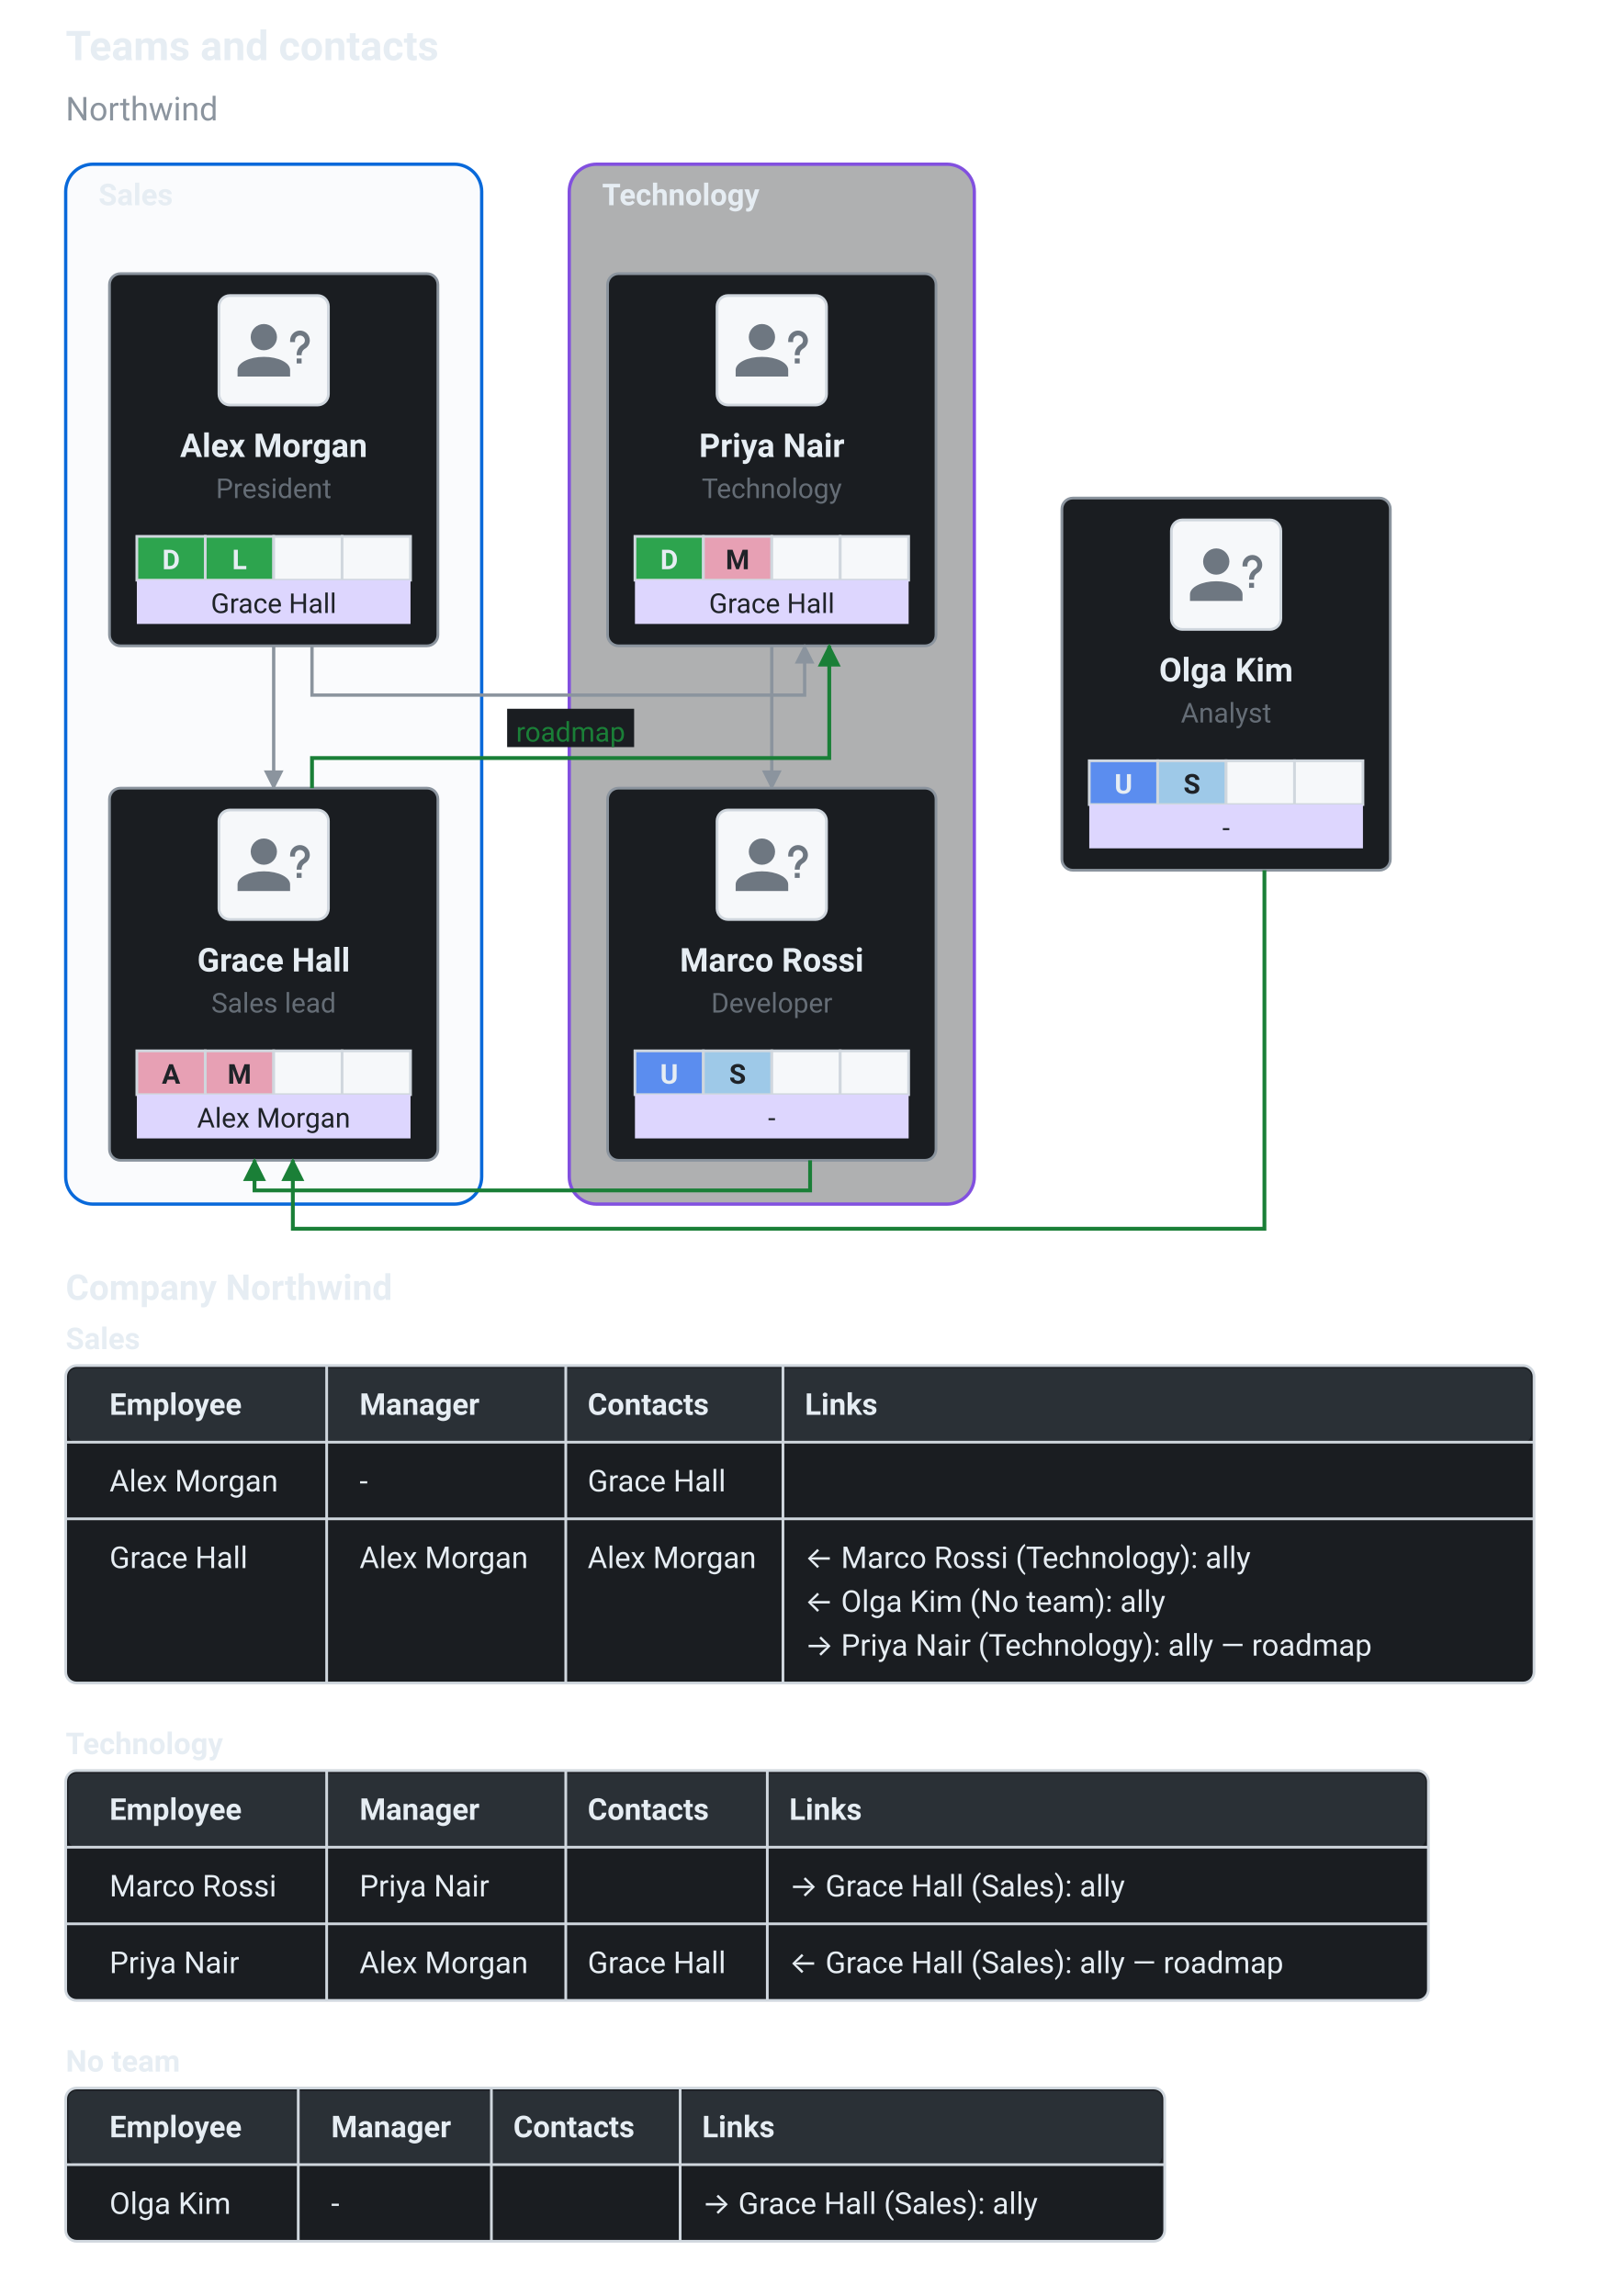
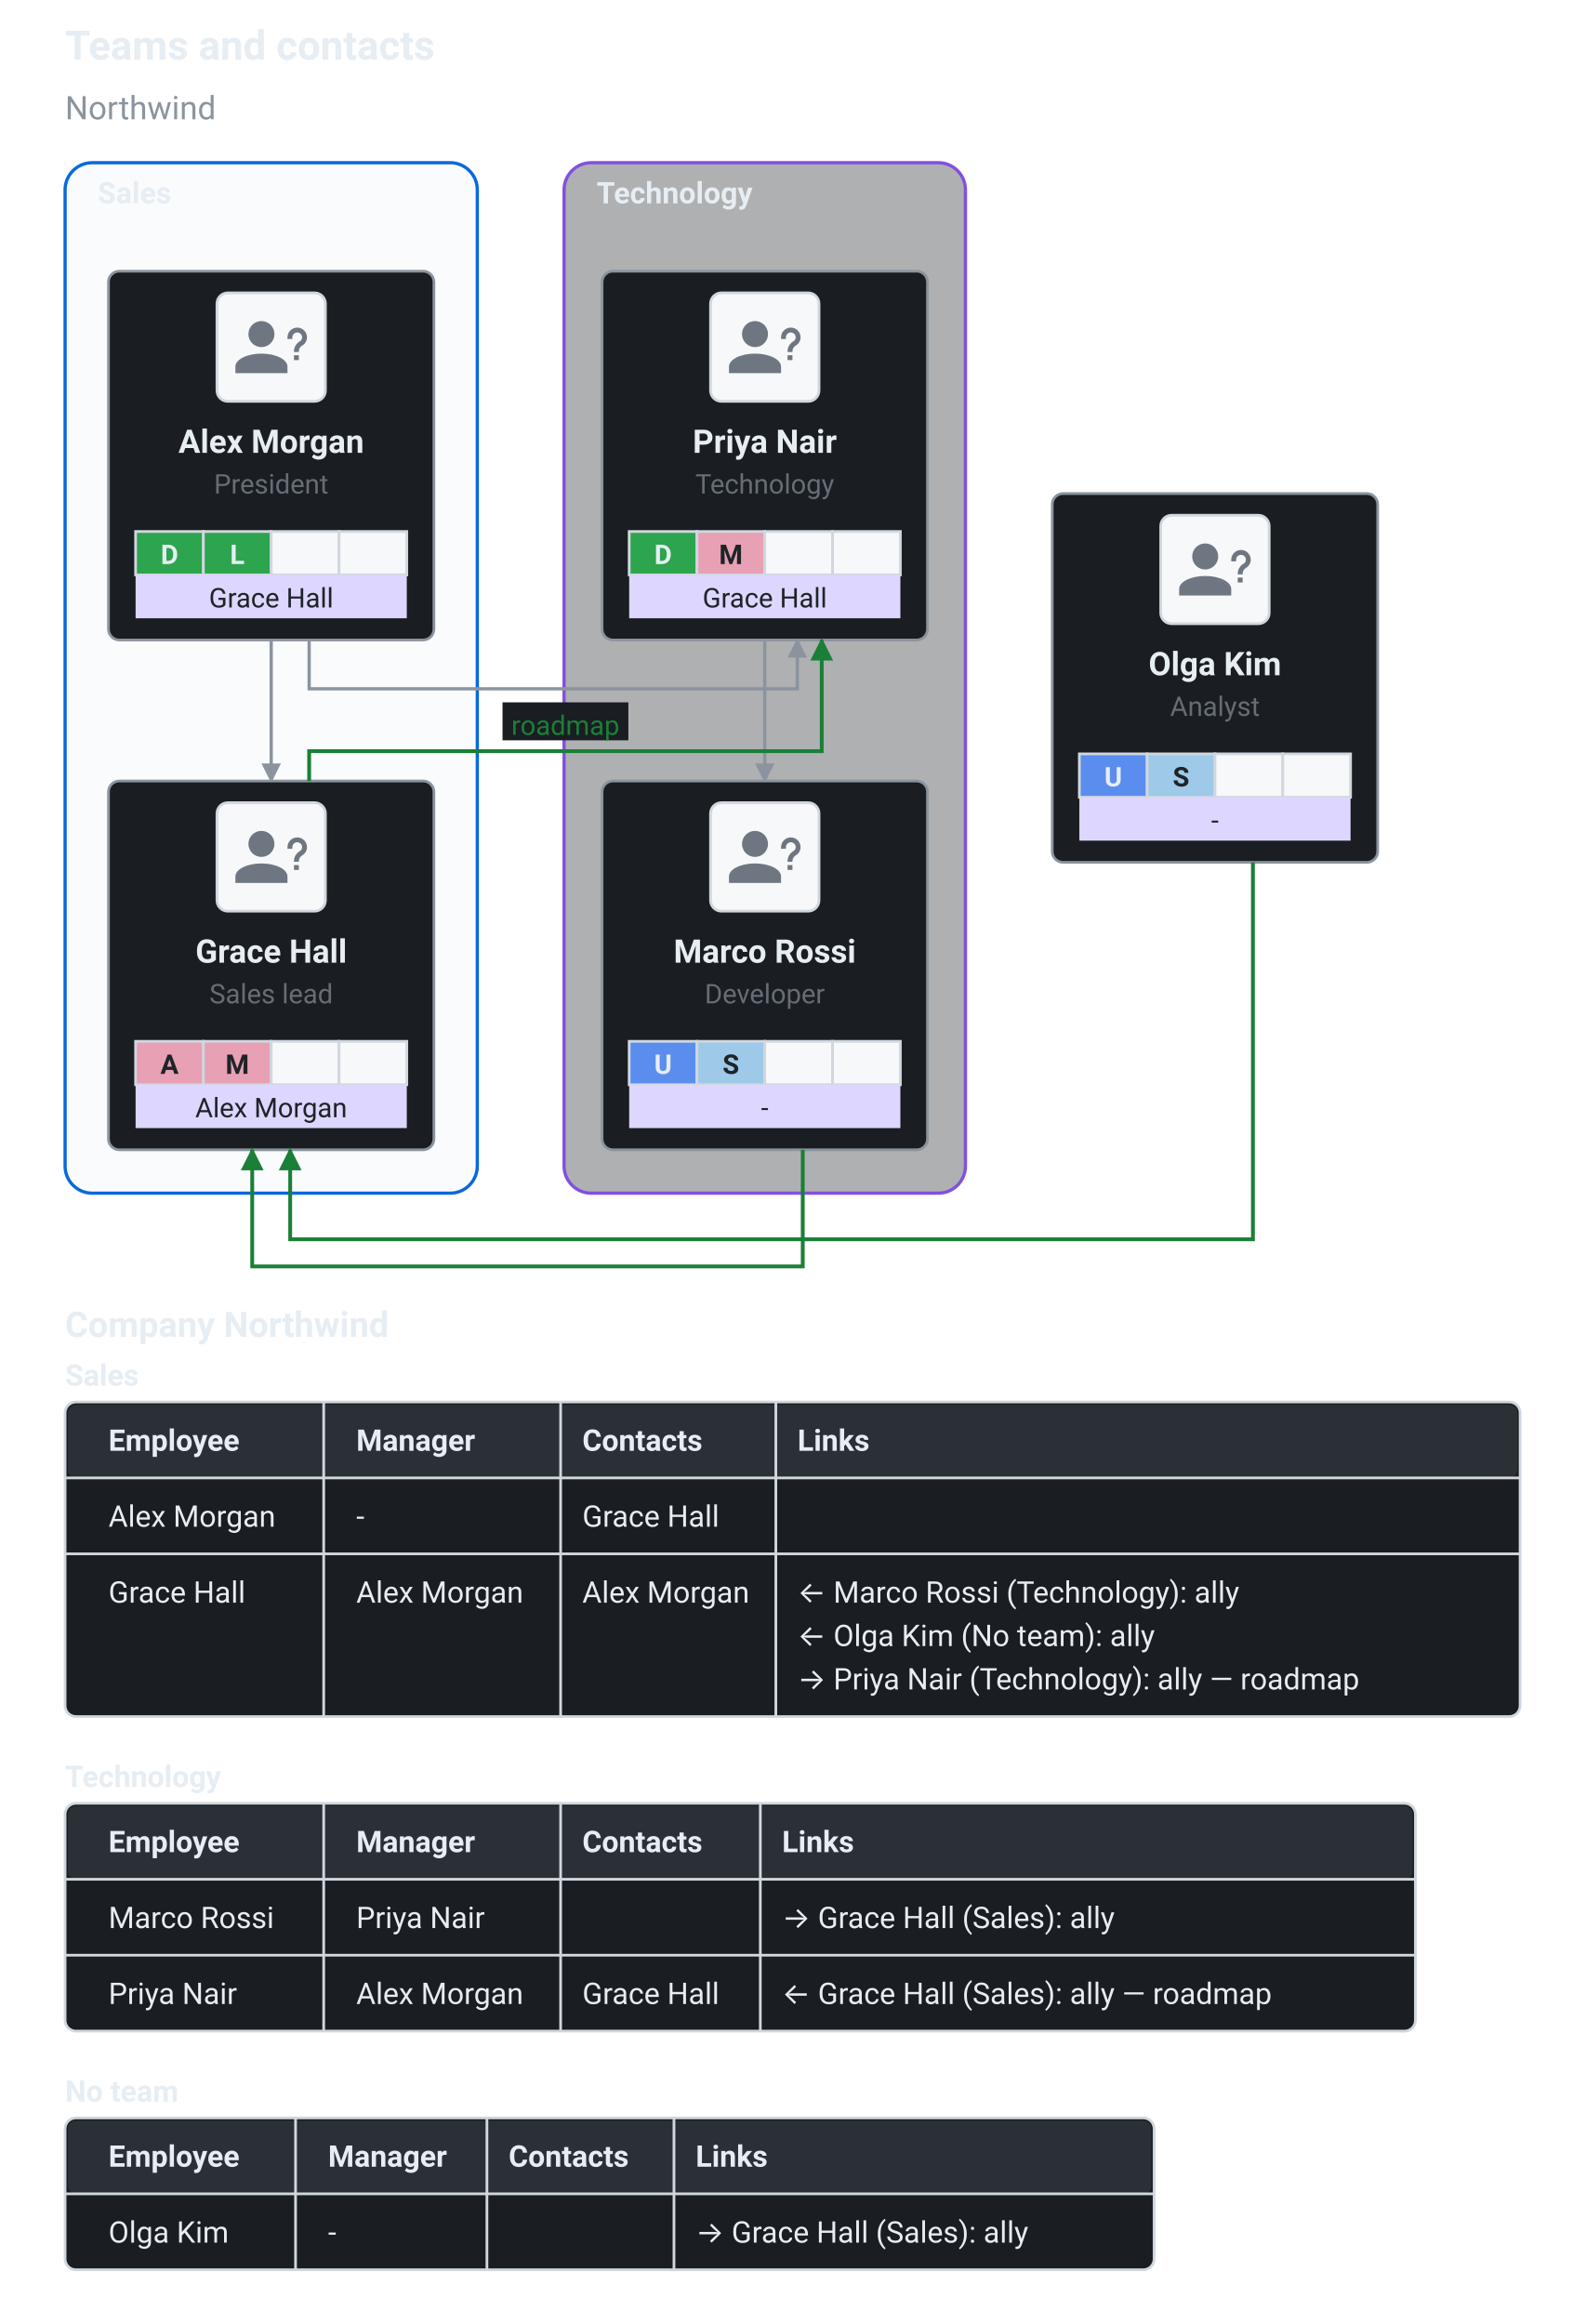
- <svg xmlns="http://www.w3.org/2000/svg" viewBox="0 0 584.52 839" width="584.52" height="839" role="img" font-family="system-ui, -apple-system, &quot;Segoe UI&quot;, Roboto, sans-serif">
+ <svg xmlns="http://www.w3.org/2000/svg" viewBox="0 0 584.52 857" width="584.52" height="857" role="img" font-family="system-ui, -apple-system, &quot;Segoe UI&quot;, Roboto, sans-serif">
  <text x="24" y="22" fill="#e6edf3" font-size="15" text-anchor="start" font-weight="700">Teams and contacts</text>
  <text x="24" y="44" fill="#8b949e" font-size="12" text-anchor="start">Northwind</text>
-   <text x="24" y="475" fill="#e6edf3" font-size="13" text-anchor="start" font-weight="700" data-comms-title="powermap">Company Northwind</text>
-   <text x="24" y="493" fill="#e6edf3" font-size="11" text-anchor="start" font-weight="700" data-comms-team="powermap">Sales</text>
-   <rect x="24" y="499" width="536.52" height="116" fill="#1a1d21" stroke="#d0d7de" stroke-width="1" rx="4" data-comms="powermap" />
-   <rect x="25" y="500" width="534.52" height="27" fill="#2a3036" rx="3" data-comms-header="powermap" />
-   <text x="40" y="517" fill="#e6edf3" font-size="11" text-anchor="start" font-weight="700">Employee</text>
-   <text x="131.36" y="517" fill="#e6edf3" font-size="11" text-anchor="start" font-weight="700">Manager</text>
-   <text x="214.72" y="517" fill="#e6edf3" font-size="11" text-anchor="start" font-weight="700">Contacts</text>
-   <text x="294.08" y="517" fill="#e6edf3" font-size="11" text-anchor="start" font-weight="700">Links</text>
-   <line x1="119.36" y1="499" x2="119.36" y2="615" stroke="#d0d7de" stroke-width="1" />
-   <line x1="206.72" y1="499" x2="206.72" y2="615" stroke="#d0d7de" stroke-width="1" />
-   <line x1="286.08" y1="499" x2="286.08" y2="615" stroke="#d0d7de" stroke-width="1" />
-   <line x1="24" y1="527" x2="560.52" y2="527" stroke="#d0d7de" stroke-width="1" />
-   <text x="40" y="545" fill="#e6edf3" font-size="11" text-anchor="start">Alex Morgan</text>
-   <text x="131.36" y="545" fill="#e6edf3" font-size="11" text-anchor="start">-</text>
-   <text x="214.72" y="545" fill="#e6edf3" font-size="11" text-anchor="start">Grace Hall</text>
-   <line x1="24" y1="555" x2="560.52" y2="555" stroke="#d0d7de" stroke-width="1" />
-   <text x="40" y="573" fill="#e6edf3" font-size="11" text-anchor="start">Grace Hall</text>
-   <text x="131.36" y="573" fill="#e6edf3" font-size="11" text-anchor="start">Alex Morgan</text>
-   <text x="214.72" y="573" fill="#e6edf3" font-size="11" text-anchor="start">Alex Morgan</text>
-   <text x="294.08" y="573" fill="#e6edf3" font-size="11" text-anchor="start">← Marco Rossi (Technology): ally</text>
-   <text x="294.08" y="589" fill="#e6edf3" font-size="11" text-anchor="start">← Olga Kim (No team): ally</text>
-   <text x="294.08" y="605" fill="#e6edf3" font-size="11" text-anchor="start">→ Priya Nair (Technology): ally — roadmap</text>
-   <text x="24" y="641" fill="#e6edf3" font-size="11" text-anchor="start" font-weight="700" data-comms-team="powermap">Technology</text>
-   <rect x="24" y="647" width="497.91" height="84" fill="#1a1d21" stroke="#d0d7de" stroke-width="1" rx="4" data-comms="powermap" />
-   <rect x="25" y="648" width="495.91" height="27" fill="#2a3036" rx="3" data-comms-header="powermap" />
-   <text x="40" y="665" fill="#e6edf3" font-size="11" text-anchor="start" font-weight="700">Employee</text>
-   <text x="131.36" y="665" fill="#e6edf3" font-size="11" text-anchor="start" font-weight="700">Manager</text>
-   <text x="214.72" y="665" fill="#e6edf3" font-size="11" text-anchor="start" font-weight="700">Contacts</text>
-   <text x="288.36" y="665" fill="#e6edf3" font-size="11" text-anchor="start" font-weight="700">Links</text>
-   <line x1="119.36" y1="647" x2="119.36" y2="731" stroke="#d0d7de" stroke-width="1" />
-   <line x1="206.72" y1="647" x2="206.72" y2="731" stroke="#d0d7de" stroke-width="1" />
-   <line x1="280.36" y1="647" x2="280.36" y2="731" stroke="#d0d7de" stroke-width="1" />
-   <line x1="24" y1="675" x2="521.91" y2="675" stroke="#d0d7de" stroke-width="1" />
-   <text x="40" y="693" fill="#e6edf3" font-size="11" text-anchor="start">Marco Rossi</text>
-   <text x="131.36" y="693" fill="#e6edf3" font-size="11" text-anchor="start">Priya Nair</text>
-   <text x="288.36" y="693" fill="#e6edf3" font-size="11" text-anchor="start">→ Grace Hall (Sales): ally</text>
-   <line x1="24" y1="703" x2="521.91" y2="703" stroke="#d0d7de" stroke-width="1" />
-   <text x="40" y="721" fill="#e6edf3" font-size="11" text-anchor="start">Priya Nair</text>
-   <text x="131.36" y="721" fill="#e6edf3" font-size="11" text-anchor="start">Alex Morgan</text>
-   <text x="214.72" y="721" fill="#e6edf3" font-size="11" text-anchor="start">Grace Hall</text>
-   <text x="288.36" y="721" fill="#e6edf3" font-size="11" text-anchor="start">← Grace Hall (Sales): ally — roadmap</text>
-   <text x="24" y="757" fill="#e6edf3" font-size="11" text-anchor="start" font-weight="700" data-comms-team="powermap">No team</text>
-   <rect x="24" y="763" width="401.56" height="56" fill="#1a1d21" stroke="#d0d7de" stroke-width="1" rx="4" data-comms="powermap" />
-   <rect x="25" y="764" width="399.56" height="27" fill="#2a3036" rx="3" data-comms-header="powermap" />
-   <text x="40" y="781" fill="#e6edf3" font-size="11" text-anchor="start" font-weight="700">Employee</text>
-   <text x="120.98" y="781" fill="#e6edf3" font-size="11" text-anchor="start" font-weight="700">Manager</text>
-   <text x="187.55" y="781" fill="#e6edf3" font-size="11" text-anchor="start" font-weight="700">Contacts</text>
-   <text x="256.52" y="781" fill="#e6edf3" font-size="11" text-anchor="start" font-weight="700">Links</text>
-   <line x1="108.98" y1="763" x2="108.98" y2="819" stroke="#d0d7de" stroke-width="1" />
-   <line x1="179.55" y1="763" x2="179.55" y2="819" stroke="#d0d7de" stroke-width="1" />
-   <line x1="248.52" y1="763" x2="248.52" y2="819" stroke="#d0d7de" stroke-width="1" />
-   <line x1="24" y1="791" x2="425.56" y2="791" stroke="#d0d7de" stroke-width="1" />
-   <text x="40" y="809" fill="#e6edf3" font-size="11" text-anchor="start">Olga Kim</text>
-   <text x="120.98" y="809" fill="#e6edf3" font-size="11" text-anchor="start">-</text>
-   <text x="256.52" y="809" fill="#e6edf3" font-size="11" text-anchor="start">→ Grace Hall (Sales): ally</text>
+   <text x="24" y="493" fill="#e6edf3" font-size="13" text-anchor="start" font-weight="700" data-comms-title="powermap">Company Northwind</text>
+   <text x="24" y="511" fill="#e6edf3" font-size="11" text-anchor="start" font-weight="700" data-comms-team="powermap">Sales</text>
+   <rect x="24" y="517" width="536.52" height="116" fill="#1a1d21" stroke="#d0d7de" stroke-width="1" rx="4" data-comms="powermap" />
+   <rect x="25" y="518" width="534.52" height="27" fill="#2a3036" rx="3" data-comms-header="powermap" />
+   <text x="40" y="535" fill="#e6edf3" font-size="11" text-anchor="start" font-weight="700">Employee</text>
+   <text x="131.36" y="535" fill="#e6edf3" font-size="11" text-anchor="start" font-weight="700">Manager</text>
+   <text x="214.72" y="535" fill="#e6edf3" font-size="11" text-anchor="start" font-weight="700">Contacts</text>
+   <text x="294.08" y="535" fill="#e6edf3" font-size="11" text-anchor="start" font-weight="700">Links</text>
+   <line x1="119.36" y1="517" x2="119.36" y2="633" stroke="#d0d7de" stroke-width="1" />
+   <line x1="206.72" y1="517" x2="206.72" y2="633" stroke="#d0d7de" stroke-width="1" />
+   <line x1="286.08" y1="517" x2="286.08" y2="633" stroke="#d0d7de" stroke-width="1" />
+   <line x1="24" y1="545" x2="560.52" y2="545" stroke="#d0d7de" stroke-width="1" />
+   <text x="40" y="563" fill="#e6edf3" font-size="11" text-anchor="start">Alex Morgan</text>
+   <text x="131.36" y="563" fill="#e6edf3" font-size="11" text-anchor="start">-</text>
+   <text x="214.72" y="563" fill="#e6edf3" font-size="11" text-anchor="start">Grace Hall</text>
+   <line x1="24" y1="573" x2="560.52" y2="573" stroke="#d0d7de" stroke-width="1" />
+   <text x="40" y="591" fill="#e6edf3" font-size="11" text-anchor="start">Grace Hall</text>
+   <text x="131.36" y="591" fill="#e6edf3" font-size="11" text-anchor="start">Alex Morgan</text>
+   <text x="214.72" y="591" fill="#e6edf3" font-size="11" text-anchor="start">Alex Morgan</text>
+   <text x="294.08" y="591" fill="#e6edf3" font-size="11" text-anchor="start">← Marco Rossi (Technology): ally</text>
+   <text x="294.08" y="607" fill="#e6edf3" font-size="11" text-anchor="start">← Olga Kim (No team): ally</text>
+   <text x="294.08" y="623" fill="#e6edf3" font-size="11" text-anchor="start">→ Priya Nair (Technology): ally — roadmap</text>
+   <text x="24" y="659" fill="#e6edf3" font-size="11" text-anchor="start" font-weight="700" data-comms-team="powermap">Technology</text>
+   <rect x="24" y="665" width="497.91" height="84" fill="#1a1d21" stroke="#d0d7de" stroke-width="1" rx="4" data-comms="powermap" />
+   <rect x="25" y="666" width="495.91" height="27" fill="#2a3036" rx="3" data-comms-header="powermap" />
+   <text x="40" y="683" fill="#e6edf3" font-size="11" text-anchor="start" font-weight="700">Employee</text>
+   <text x="131.36" y="683" fill="#e6edf3" font-size="11" text-anchor="start" font-weight="700">Manager</text>
+   <text x="214.72" y="683" fill="#e6edf3" font-size="11" text-anchor="start" font-weight="700">Contacts</text>
+   <text x="288.36" y="683" fill="#e6edf3" font-size="11" text-anchor="start" font-weight="700">Links</text>
+   <line x1="119.36" y1="665" x2="119.36" y2="749" stroke="#d0d7de" stroke-width="1" />
+   <line x1="206.72" y1="665" x2="206.72" y2="749" stroke="#d0d7de" stroke-width="1" />
+   <line x1="280.36" y1="665" x2="280.36" y2="749" stroke="#d0d7de" stroke-width="1" />
+   <line x1="24" y1="693" x2="521.91" y2="693" stroke="#d0d7de" stroke-width="1" />
+   <text x="40" y="711" fill="#e6edf3" font-size="11" text-anchor="start">Marco Rossi</text>
+   <text x="131.36" y="711" fill="#e6edf3" font-size="11" text-anchor="start">Priya Nair</text>
+   <text x="288.36" y="711" fill="#e6edf3" font-size="11" text-anchor="start">→ Grace Hall (Sales): ally</text>
+   <line x1="24" y1="721" x2="521.91" y2="721" stroke="#d0d7de" stroke-width="1" />
+   <text x="40" y="739" fill="#e6edf3" font-size="11" text-anchor="start">Priya Nair</text>
+   <text x="131.36" y="739" fill="#e6edf3" font-size="11" text-anchor="start">Alex Morgan</text>
+   <text x="214.72" y="739" fill="#e6edf3" font-size="11" text-anchor="start">Grace Hall</text>
+   <text x="288.36" y="739" fill="#e6edf3" font-size="11" text-anchor="start">← Grace Hall (Sales): ally — roadmap</text>
+   <text x="24" y="775" fill="#e6edf3" font-size="11" text-anchor="start" font-weight="700" data-comms-team="powermap">No team</text>
+   <rect x="24" y="781" width="401.56" height="56" fill="#1a1d21" stroke="#d0d7de" stroke-width="1" rx="4" data-comms="powermap" />
+   <rect x="25" y="782" width="399.56" height="27" fill="#2a3036" rx="3" data-comms-header="powermap" />
+   <text x="40" y="799" fill="#e6edf3" font-size="11" text-anchor="start" font-weight="700">Employee</text>
+   <text x="120.98" y="799" fill="#e6edf3" font-size="11" text-anchor="start" font-weight="700">Manager</text>
+   <text x="187.55" y="799" fill="#e6edf3" font-size="11" text-anchor="start" font-weight="700">Contacts</text>
+   <text x="256.52" y="799" fill="#e6edf3" font-size="11" text-anchor="start" font-weight="700">Links</text>
+   <line x1="108.98" y1="781" x2="108.98" y2="837" stroke="#d0d7de" stroke-width="1" />
+   <line x1="179.55" y1="781" x2="179.55" y2="837" stroke="#d0d7de" stroke-width="1" />
+   <line x1="248.52" y1="781" x2="248.52" y2="837" stroke="#d0d7de" stroke-width="1" />
+   <line x1="24" y1="809" x2="425.56" y2="809" stroke="#d0d7de" stroke-width="1" />
+   <text x="40" y="827" fill="#e6edf3" font-size="11" text-anchor="start">Olga Kim</text>
+   <text x="120.98" y="827" fill="#e6edf3" font-size="11" text-anchor="start">-</text>
+   <text x="256.52" y="827" fill="#e6edf3" font-size="11" text-anchor="start">→ Grace Hall (Sales): ally</text>
  <defs>
    <marker id="ext-pm-report" viewBox="0 0 10 10" refX="9" refY="5" markerWidth="6" markerHeight="6" orient="auto-start-reverse">
      <path d="M 0 0 L 10 5 L 0 10 z" fill="#8b949e" />
    </marker>
  </defs>
  <rect x="24" y="60" width="152" height="380" rx="10" ry="10" fill="#f6f8fa" fill-opacity="0.55" stroke="#0969da" stroke-width="1.2" data-team="powermap" data-team-id="sales" />
  <text x="36" y="75" fill="#e6edf3" font-size="11" text-anchor="start" font-weight="600" data-team-label="1">Sales</text>
  <rect x="208" y="60" width="148" height="380" rx="10" ry="10" fill="#1a1d21" fill-opacity="0.35" stroke="#8250df" stroke-width="1.2" data-team="powermap" data-team-id="tech" />
  <text x="220" y="75" fill="#e6edf3" font-size="11" text-anchor="start" font-weight="600" data-team-label="1">Technology</text>
  <path d="M 100 236 L 100 262 L 100 262 L 100 288" fill="none" stroke="#8b949e" stroke-width="1.2" marker-end="url(#ext-pm-report)" />
  <path d="M 282 236 L 282 262 L 282 262 L 282 288" fill="none" stroke="#8b949e" stroke-width="1.2" marker-end="url(#ext-pm-report)" />
  <rect x="40" y="100" width="120" height="136" fill="#1a1d21" stroke="#8b949e" stroke-width="1" rx="4" />
  <rect x="80" y="108" width="40" height="40" fill="#f6f8fa" stroke="#d0d7de" stroke-width="1" rx="4" />
  <g data-avatar="?" transform="translate(85.6 113.6) scale(1.2)">
    <path d="M13 8a4 4 0 0 1-4 4a4 4 0 0 1-4-4a4 4 0 0 1 4-4a4 4 0 0 1 4 4m4 10v2H1v-2c0-2.21 3.58-4 8-4s8 1.79 8 4m3.5-3.5V16H19v-1.5zm-2-5H17V9a3 3 0 0 1 3-3a3 3 0 0 1 3 3c0 .97-.5 1.88-1.29 2.41l-.3.19c-.57.4-.91 1.01-.91 1.7v.2H19v-.2c0-1.19.6-2.3 1.59-2.95l.29-.19c.39-.26.62-.69.62-1.16A1.5 1.5 0 0 0 20 7.5A1.5 1.5 0 0 0 18.5 9z" fill="#6e7781" />
  </g>
  <text x="100" y="167" fill="#e6edf3" font-size="12" text-anchor="middle" font-weight="700">Alex Morgan</text>
  <text x="100" y="182" fill="#656d76" font-size="10" text-anchor="middle">President</text>
  <rect x="50" y="196" width="25" height="16" fill="#2da44e" stroke="#d0d7de" />
  <text x="62.5" y="208" fill="#e6edf3" font-size="10" text-anchor="middle" font-weight="700">D</text>
  <rect x="75" y="196" width="25" height="16" fill="#2da44e" stroke="#d0d7de" />
  <text x="87.5" y="208" fill="#e6edf3" font-size="10" text-anchor="middle" font-weight="700">L</text>
  <rect x="100" y="196" width="25" height="16" fill="#f6f8fa" stroke="#d0d7de" />
  <rect x="125" y="196" width="25" height="16" fill="#f6f8fa" stroke="#d0d7de" />
  <rect x="50" y="212" width="100" height="16" fill="#ddd6fe" />
  <text x="100" y="224" fill="#1f2328" font-size="10" text-anchor="middle">Grace Hall</text>
  <rect x="40" y="288" width="120" height="136" fill="#1a1d21" stroke="#8b949e" stroke-width="1" rx="4" />
  <rect x="80" y="296" width="40" height="40" fill="#f6f8fa" stroke="#d0d7de" stroke-width="1" rx="4" />
  <g data-avatar="?" transform="translate(85.6 301.6) scale(1.2)">
    <path d="M13 8a4 4 0 0 1-4 4a4 4 0 0 1-4-4a4 4 0 0 1 4-4a4 4 0 0 1 4 4m4 10v2H1v-2c0-2.21 3.58-4 8-4s8 1.79 8 4m3.5-3.5V16H19v-1.5zm-2-5H17V9a3 3 0 0 1 3-3a3 3 0 0 1 3 3c0 .97-.5 1.88-1.29 2.41l-.3.19c-.57.4-.91 1.01-.91 1.7v.2H19v-.2c0-1.19.6-2.3 1.59-2.95l.29-.19c.39-.26.62-.69.62-1.16A1.5 1.5 0 0 0 20 7.5A1.5 1.5 0 0 0 18.5 9z" fill="#6e7781" />
  </g>
  <text x="100" y="355" fill="#e6edf3" font-size="12" text-anchor="middle" font-weight="700">Grace Hall</text>
  <text x="100" y="370" fill="#656d76" font-size="10" text-anchor="middle">Sales lead</text>
  <rect x="50" y="384" width="25" height="16" fill="#e7a0b4" stroke="#d0d7de" />
  <text x="62.5" y="396" fill="#1f2328" font-size="10" text-anchor="middle" font-weight="700">A</text>
  <rect x="75" y="384" width="25" height="16" fill="#e7a0b4" stroke="#d0d7de" />
  <text x="87.5" y="396" fill="#1f2328" font-size="10" text-anchor="middle" font-weight="700">M</text>
  <rect x="100" y="384" width="25" height="16" fill="#f6f8fa" stroke="#d0d7de" />
  <rect x="125" y="384" width="25" height="16" fill="#f6f8fa" stroke="#d0d7de" />
  <rect x="50" y="400" width="100" height="16" fill="#ddd6fe" />
  <text x="100" y="412" fill="#1f2328" font-size="10" text-anchor="middle">Alex Morgan</text>
  <rect x="222" y="100" width="120" height="136" fill="#1a1d21" stroke="#8b949e" stroke-width="1" rx="4" />
  <rect x="262" y="108" width="40" height="40" fill="#f6f8fa" stroke="#d0d7de" stroke-width="1" rx="4" />
  <g data-avatar="?" transform="translate(267.6 113.6) scale(1.2)">
    <path d="M13 8a4 4 0 0 1-4 4a4 4 0 0 1-4-4a4 4 0 0 1 4-4a4 4 0 0 1 4 4m4 10v2H1v-2c0-2.21 3.58-4 8-4s8 1.79 8 4m3.5-3.5V16H19v-1.5zm-2-5H17V9a3 3 0 0 1 3-3a3 3 0 0 1 3 3c0 .97-.5 1.88-1.29 2.41l-.3.19c-.57.4-.91 1.01-.91 1.7v.2H19v-.2c0-1.19.6-2.3 1.59-2.95l.29-.19c.39-.26.62-.69.62-1.16A1.5 1.5 0 0 0 20 7.5A1.5 1.5 0 0 0 18.5 9z" fill="#6e7781" />
  </g>
  <text x="282" y="167" fill="#e6edf3" font-size="12" text-anchor="middle" font-weight="700">Priya Nair</text>
  <text x="282" y="182" fill="#656d76" font-size="10" text-anchor="middle">Technology</text>
  <rect x="232" y="196" width="25" height="16" fill="#2da44e" stroke="#d0d7de" />
  <text x="244.5" y="208" fill="#e6edf3" font-size="10" text-anchor="middle" font-weight="700">D</text>
  <rect x="257" y="196" width="25" height="16" fill="#e7a0b4" stroke="#d0d7de" />
  <text x="269.5" y="208" fill="#1f2328" font-size="10" text-anchor="middle" font-weight="700">M</text>
  <rect x="282" y="196" width="25" height="16" fill="#f6f8fa" stroke="#d0d7de" />
  <rect x="307" y="196" width="25" height="16" fill="#f6f8fa" stroke="#d0d7de" />
  <rect x="232" y="212" width="100" height="16" fill="#ddd6fe" />
  <text x="282" y="224" fill="#1f2328" font-size="10" text-anchor="middle">Grace Hall</text>
  <rect x="222" y="288" width="120" height="136" fill="#1a1d21" stroke="#8b949e" stroke-width="1" rx="4" />
  <rect x="262" y="296" width="40" height="40" fill="#f6f8fa" stroke="#d0d7de" stroke-width="1" rx="4" />
  <g data-avatar="?" transform="translate(267.6 301.6) scale(1.2)">
    <path d="M13 8a4 4 0 0 1-4 4a4 4 0 0 1-4-4a4 4 0 0 1 4-4a4 4 0 0 1 4 4m4 10v2H1v-2c0-2.21 3.58-4 8-4s8 1.79 8 4m3.5-3.5V16H19v-1.5zm-2-5H17V9a3 3 0 0 1 3-3a3 3 0 0 1 3 3c0 .97-.5 1.88-1.29 2.41l-.3.19c-.57.4-.91 1.01-.91 1.7v.2H19v-.2c0-1.19.6-2.3 1.59-2.95l.29-.19c.39-.26.62-.69.62-1.16A1.5 1.5 0 0 0 20 7.5A1.5 1.5 0 0 0 18.5 9z" fill="#6e7781" />
  </g>
  <text x="282" y="355" fill="#e6edf3" font-size="12" text-anchor="middle" font-weight="700">Marco Rossi</text>
  <text x="282" y="370" fill="#656d76" font-size="10" text-anchor="middle">Developer</text>
  <rect x="232" y="384" width="25" height="16" fill="#5b8def" stroke="#d0d7de" />
  <text x="244.5" y="396" fill="#e6edf3" font-size="10" text-anchor="middle" font-weight="700">U</text>
  <rect x="257" y="384" width="25" height="16" fill="#9ec9e8" stroke="#d0d7de" />
  <text x="269.5" y="396" fill="#1f2328" font-size="10" text-anchor="middle" font-weight="700">S</text>
  <rect x="282" y="384" width="25" height="16" fill="#f6f8fa" stroke="#d0d7de" />
  <rect x="307" y="384" width="25" height="16" fill="#f6f8fa" stroke="#d0d7de" />
  <rect x="232" y="400" width="100" height="16" fill="#ddd6fe" />
  <text x="282" y="412" fill="#1f2328" font-size="10" text-anchor="middle">-</text>
  <rect x="388" y="182" width="120" height="136" fill="#1a1d21" stroke="#8b949e" stroke-width="1" rx="4" />
  <rect x="428" y="190" width="40" height="40" fill="#f6f8fa" stroke="#d0d7de" stroke-width="1" rx="4" />
  <g data-avatar="?" transform="translate(433.6 195.6) scale(1.2)">
    <path d="M13 8a4 4 0 0 1-4 4a4 4 0 0 1-4-4a4 4 0 0 1 4-4a4 4 0 0 1 4 4m4 10v2H1v-2c0-2.21 3.58-4 8-4s8 1.79 8 4m3.5-3.5V16H19v-1.5zm-2-5H17V9a3 3 0 0 1 3-3a3 3 0 0 1 3 3c0 .97-.5 1.88-1.29 2.41l-.3.19c-.57.4-.91 1.01-.91 1.7v.2H19v-.2c0-1.19.6-2.3 1.59-2.95l.29-.19c.39-.26.62-.69.62-1.16A1.5 1.5 0 0 0 20 7.5A1.5 1.5 0 0 0 18.5 9z" fill="#6e7781" />
  </g>
  <text x="448" y="249" fill="#e6edf3" font-size="12" text-anchor="middle" font-weight="700">Olga Kim</text>
  <text x="448" y="264" fill="#656d76" font-size="10" text-anchor="middle">Analyst</text>
  <rect x="398" y="278" width="25" height="16" fill="#5b8def" stroke="#d0d7de" />
  <text x="410.5" y="290" fill="#e6edf3" font-size="10" text-anchor="middle" font-weight="700">U</text>
  <rect x="423" y="278" width="25" height="16" fill="#9ec9e8" stroke="#d0d7de" />
  <text x="435.5" y="290" fill="#1f2328" font-size="10" text-anchor="middle" font-weight="700">S</text>
  <rect x="448" y="278" width="25" height="16" fill="#f6f8fa" stroke="#d0d7de" />
  <rect x="473" y="278" width="25" height="16" fill="#f6f8fa" stroke="#d0d7de" />
  <rect x="398" y="294" width="100" height="16" fill="#ddd6fe" />
  <text x="448" y="306" fill="#1f2328" font-size="10" text-anchor="middle">-</text>
  <defs>
    <marker id="ext-pm-link-0" viewBox="0 0 10 10" refX="9" refY="5" markerWidth="6" markerHeight="6" orient="auto-start-reverse">
      <path d="M 0 0 L 10 5 L 0 10 z" fill="#8b949e" />
    </marker>
  </defs>
  <path d="M 114 236 L 114 254 L 294 254 L 294 236" fill="none" stroke="#8b949e" stroke-width="1.2" marker-end="url(#ext-pm-link-0)" />
  <defs>
    <marker id="ext-pm-link-1" viewBox="0 0 10 10" refX="9" refY="5" markerWidth="6" markerHeight="6" orient="auto-start-reverse">
      <path d="M 0 0 L 10 5 L 0 10 z" fill="#1a7f37" />
    </marker>
  </defs>
  <path d="M 114 288 L 114 277 L 303 277 L 303 236" fill="none" stroke="#1a7f37" stroke-width="1.4" marker-end="url(#ext-pm-link-1)" />
  <defs>
    <marker id="ext-pm-link-2" viewBox="0 0 10 10" refX="9" refY="5" markerWidth="6" markerHeight="6" orient="auto-start-reverse">
      <path d="M 0 0 L 10 5 L 0 10 z" fill="#1a7f37" />
    </marker>
  </defs>
-   <path d="M 462 318 L 462 449 L 107 449 L 107 424" fill="none" stroke="#1a7f37" stroke-width="1.4" marker-end="url(#ext-pm-link-2)" />
+   <path d="M 462 318 L 462 457 L 107 457 L 107 424" fill="none" stroke="#1a7f37" stroke-width="1.4" marker-end="url(#ext-pm-link-2)" />
  <defs>
    <marker id="ext-pm-link-3" viewBox="0 0 10 10" refX="9" refY="5" markerWidth="6" markerHeight="6" orient="auto-start-reverse">
      <path d="M 0 0 L 10 5 L 0 10 z" fill="#1a7f37" />
    </marker>
  </defs>
-   <path d="M 296 424 L 296 435 L 93 435 L 93 424" fill="none" stroke="#1a7f37" stroke-width="1.4" marker-end="url(#ext-pm-link-3)" />
+   <path d="M 296 424 L 296 467 L 93 467 L 93 424" fill="none" stroke="#1a7f37" stroke-width="1.4" marker-end="url(#ext-pm-link-3)" />
  <rect x="185.3" y="259" width="46.4" height="14" fill="#1a1d21" stroke="none" data-label-plate="1" />
  <text x="208.5" y="271" fill="#1a7f37" font-size="10" text-anchor="middle" data-edge-label="1">roadmap</text>
</svg>
